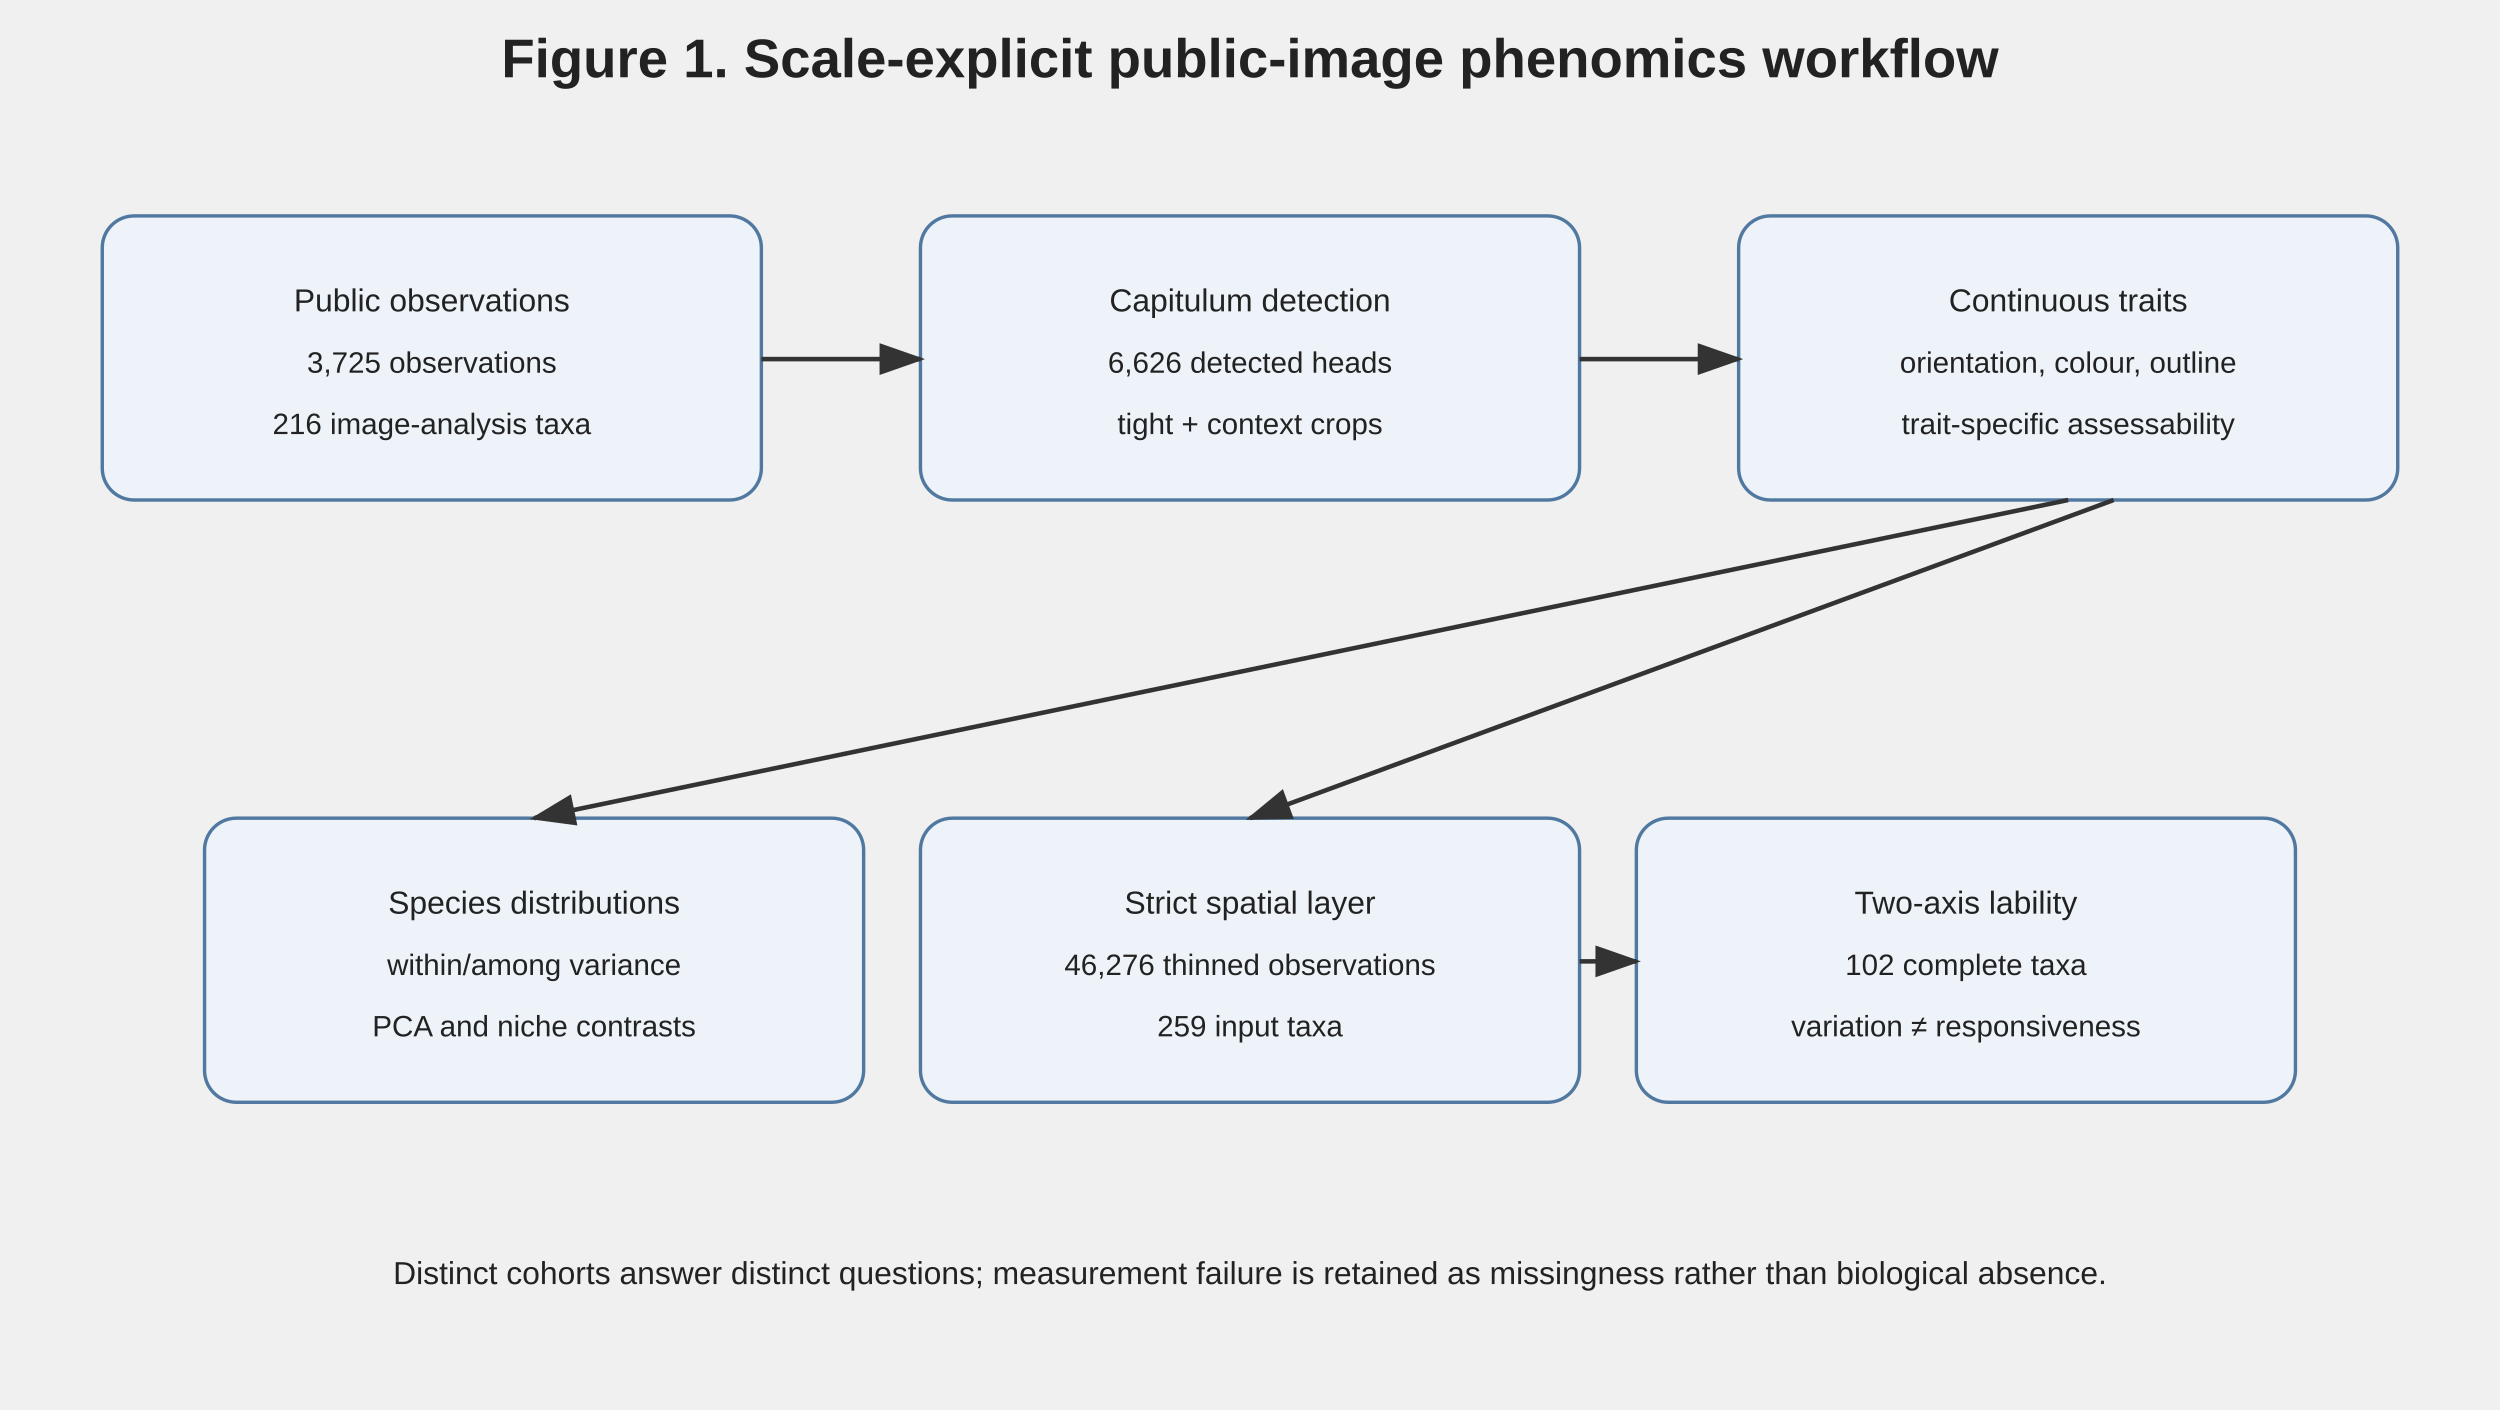
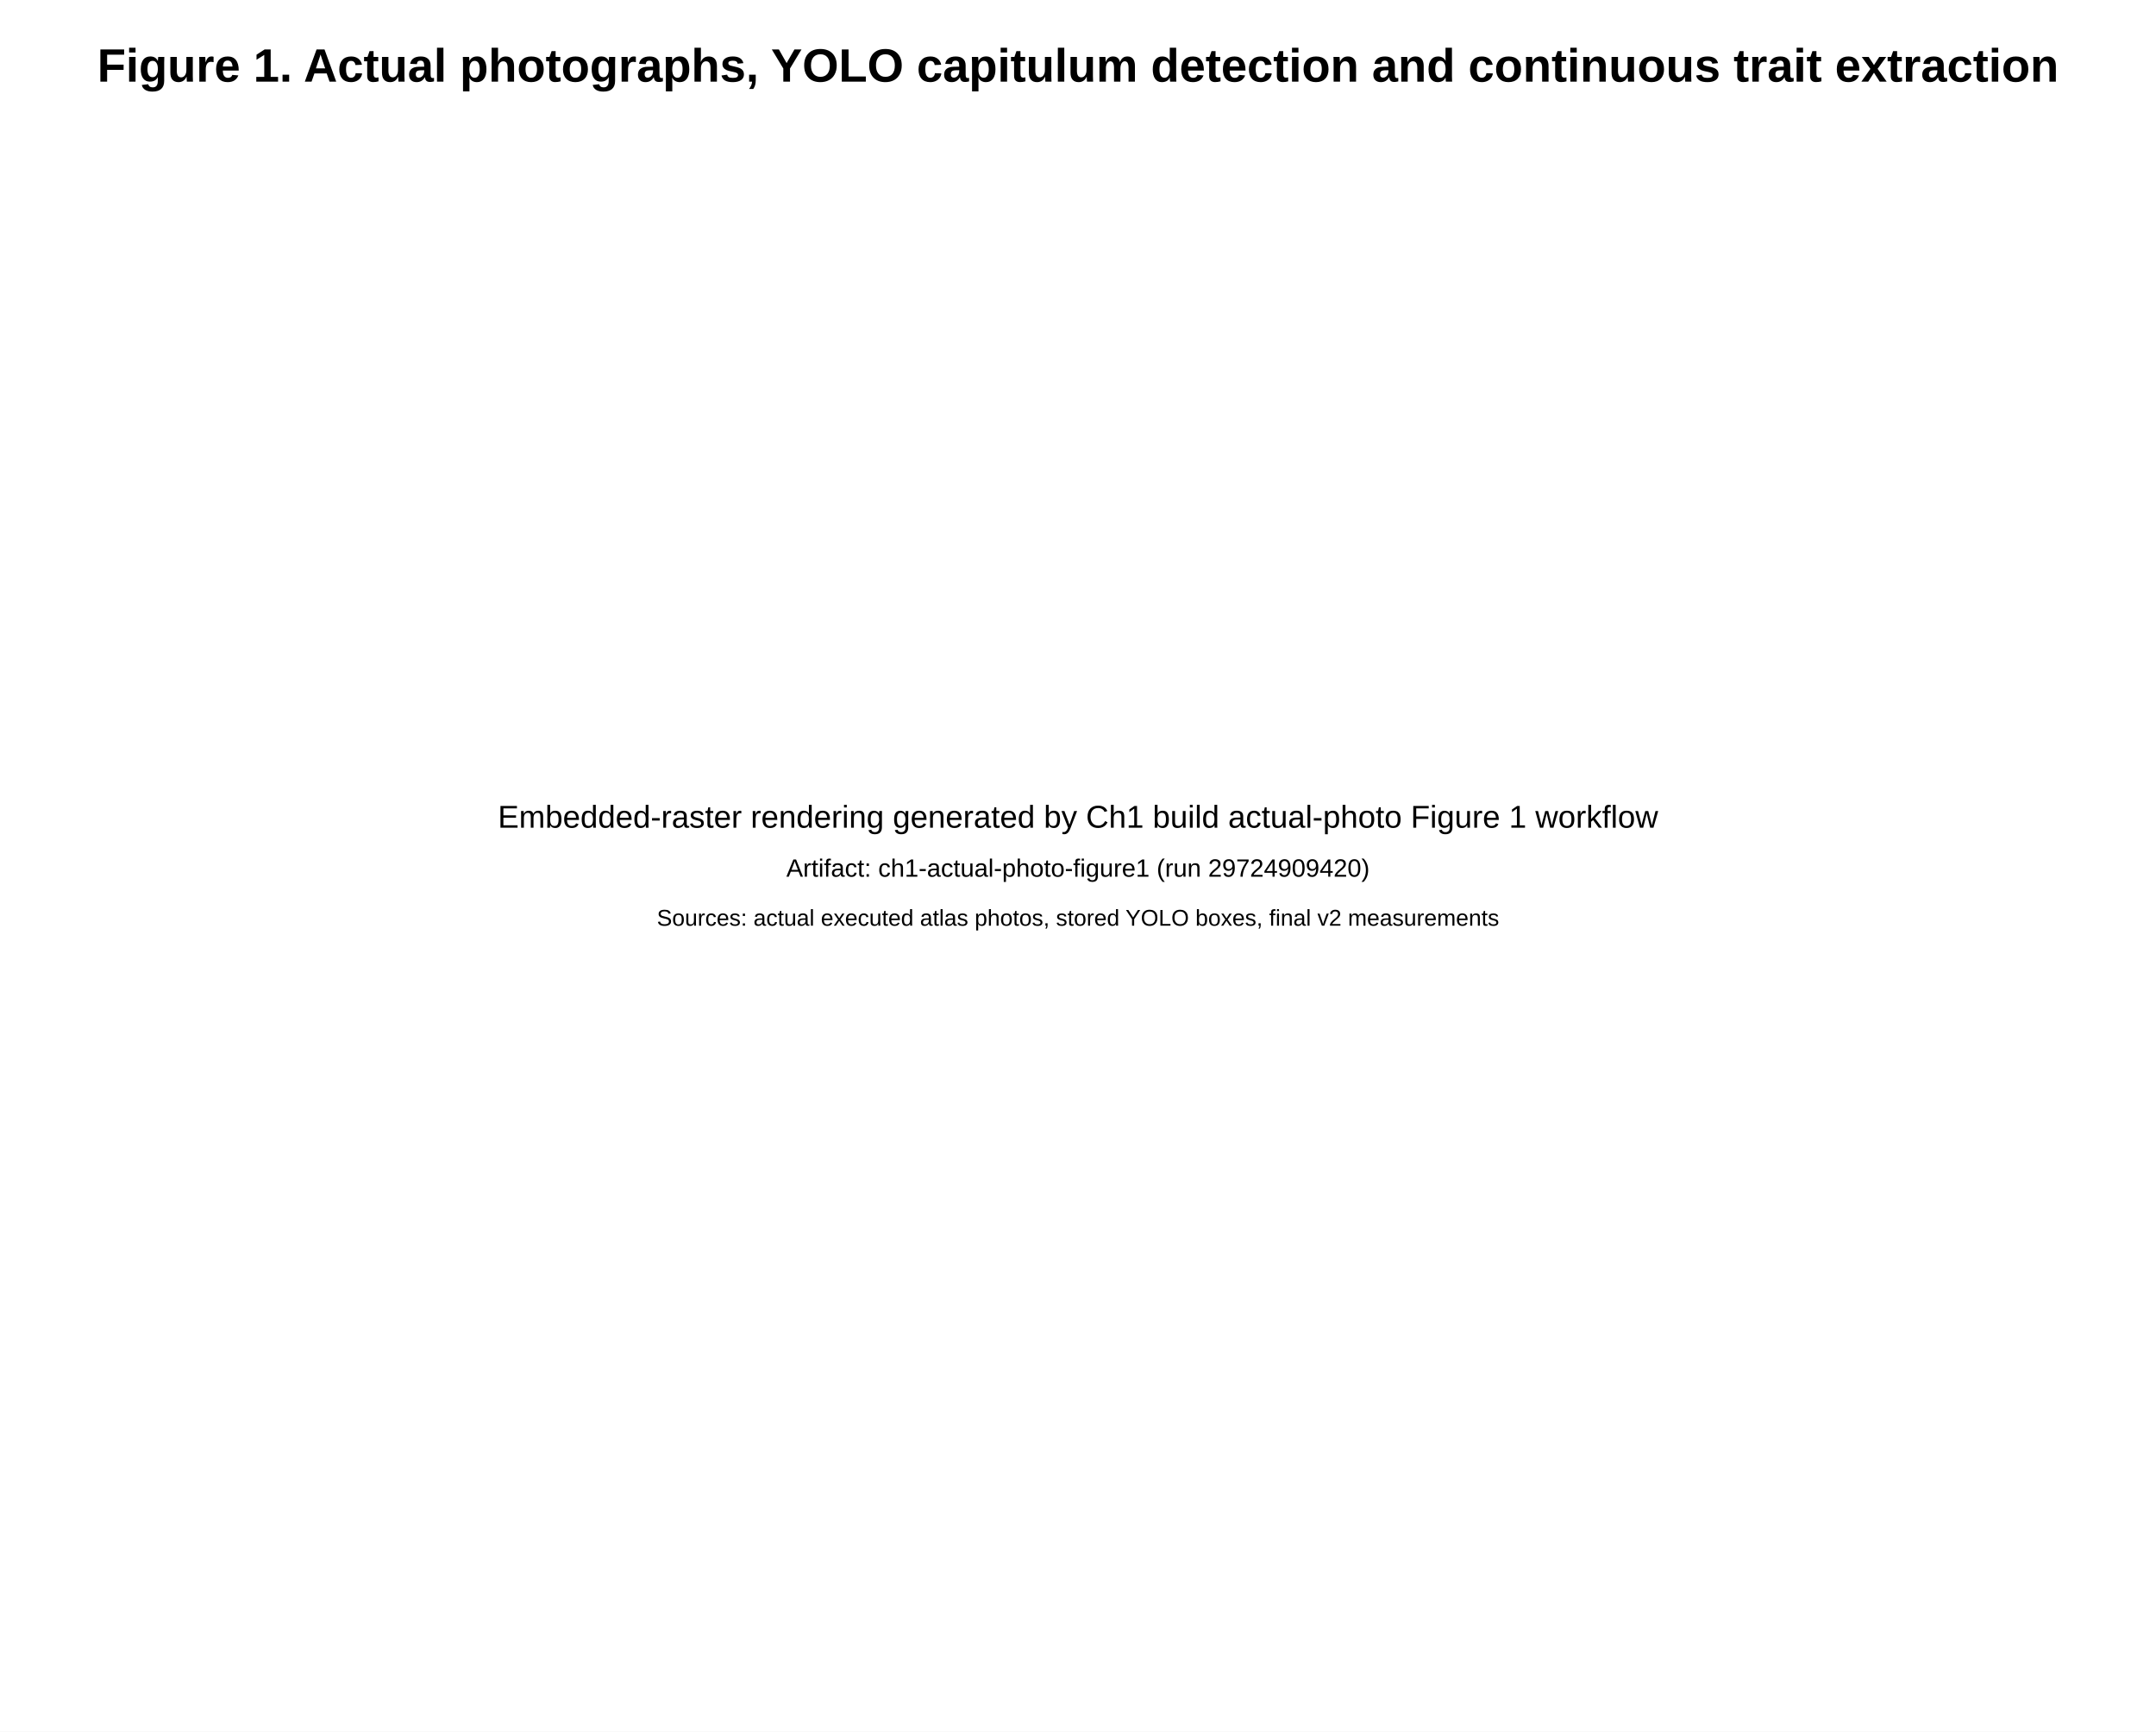
- <svg xmlns="http://www.w3.org/2000/svg" width="1100" height="620" viewBox="0 0 1100 620">
-   <style>text{font-family:Arial,sans-serif;fill:#222}.title{font-size:24px;font-weight:700}.axis{font-size:14px}.label{font-size:13px}.small{font-size:11px}.grid{stroke:#ddd;stroke-width:1}.line{stroke:#333;stroke-width:1.4}.dash{stroke:#666;stroke-width:1.2;stroke-dasharray:6 5}.bar1{fill:#5078a0}.bar2{fill:#c7d5e3}.dot{fill:#5078a0;fill-opacity:.75}.box{fill:#edf3f8;stroke:#5078a0;stroke-width:1.5}</style>
+ <svg xmlns="http://www.w3.org/2000/svg" width="3960pt" height="3180pt" viewBox="0 0 3960 3180" version="1.1">
  <defs>
-     <marker id="arr" markerWidth="10" markerHeight="7" refX="9" refY="3.5" orient="auto">
-       <polygon points="0 0,10 3.5,0 7" fill="#333" />
-     </marker>
+     <style type="text/css">*{stroke-linejoin:round;stroke-linecap:butt}</style>
  </defs>
-   <text x="550.0" y="34" text-anchor="middle" class="title">Figure 1. Scale-explicit public-image phenomics workflow</text>
-   <rect x="45" y="95" width="290" height="125" rx="14" class="box" />
-   <text x="190.0" y="137" text-anchor="middle" class="axis">Public observations</text>
-   <text x="190.0" y="164" text-anchor="middle" class="label">3,725 observations</text>
-   <text x="190.0" y="191" text-anchor="middle" class="label">216 image-analysis taxa</text>
-   <rect x="405" y="95" width="290" height="125" rx="14" class="box" />
-   <text x="550.0" y="137" text-anchor="middle" class="axis">Capitulum detection</text>
-   <text x="550.0" y="164" text-anchor="middle" class="label">6,626 detected heads</text>
-   <text x="550.0" y="191" text-anchor="middle" class="label">tight + context crops</text>
-   <rect x="765" y="95" width="290" height="125" rx="14" class="box" />
-   <text x="910.0" y="137" text-anchor="middle" class="axis">Continuous traits</text>
-   <text x="910.0" y="164" text-anchor="middle" class="label">orientation, colour, outline</text>
-   <text x="910.0" y="191" text-anchor="middle" class="label">trait-specific assessability</text>
-   <rect x="90" y="360" width="290" height="125" rx="14" class="box" />
-   <text x="235.0" y="402" text-anchor="middle" class="axis">Species distributions</text>
-   <text x="235.0" y="429" text-anchor="middle" class="label">within/among variance</text>
-   <text x="235.0" y="456" text-anchor="middle" class="label">PCA and niche contrasts</text>
-   <rect x="405" y="360" width="290" height="125" rx="14" class="box" />
-   <text x="550.0" y="402" text-anchor="middle" class="axis">Strict spatial layer</text>
-   <text x="550.0" y="429" text-anchor="middle" class="label">46,276 thinned observations</text>
-   <text x="550.0" y="456" text-anchor="middle" class="label">259 input taxa</text>
-   <rect x="720" y="360" width="290" height="125" rx="14" class="box" />
-   <text x="865.0" y="402" text-anchor="middle" class="axis">Two-axis lability</text>
-   <text x="865.0" y="429" text-anchor="middle" class="label">102 complete taxa</text>
-   <text x="865.0" y="456" text-anchor="middle" class="label">variation ≠ responsiveness</text>
-   <line x1="335" y1="158" x2="405" y2="158" stroke="#333" stroke-width="2" marker-end="url(#arr)" />
-   <line x1="695" y1="158" x2="765" y2="158" stroke="#333" stroke-width="2" marker-end="url(#arr)" />
-   <line x1="910" y1="220" x2="235" y2="360" stroke="#333" stroke-width="2" marker-end="url(#arr)" />
-   <line x1="930" y1="220" x2="550" y2="360" stroke="#333" stroke-width="2" marker-end="url(#arr)" />
-   <line x1="695" y1="423" x2="720" y2="423" stroke="#333" stroke-width="2" marker-end="url(#arr)" />
-   <text x="550" y="565" text-anchor="middle" class="axis">Distinct cohorts answer distinct questions; measurement failure is retained as missingness rather than biological absence.</text>
+   <rect width="3960" height="3180" fill="white" />
+   <text x="1980" y="150" text-anchor="middle" font-family="Arial" font-size="86" font-weight="bold">Figure 1. Actual photographs, YOLO capitulum detection and continuous trait extraction</text>
+   <text x="1980" y="1520" text-anchor="middle" font-family="Arial" font-size="58">Embedded-raster rendering generated by Ch1 build actual-photo Figure 1 workflow</text>
+   <text x="1980" y="1610" text-anchor="middle" font-family="Arial" font-size="46">Artifact: ch1-actual-photo-figure1 (run 29724909420)</text>
+   <text x="1980" y="1700" text-anchor="middle" font-family="Arial" font-size="42">Sources: actual executed atlas photos, stored YOLO boxes, final v2 measurements</text>
</svg>
